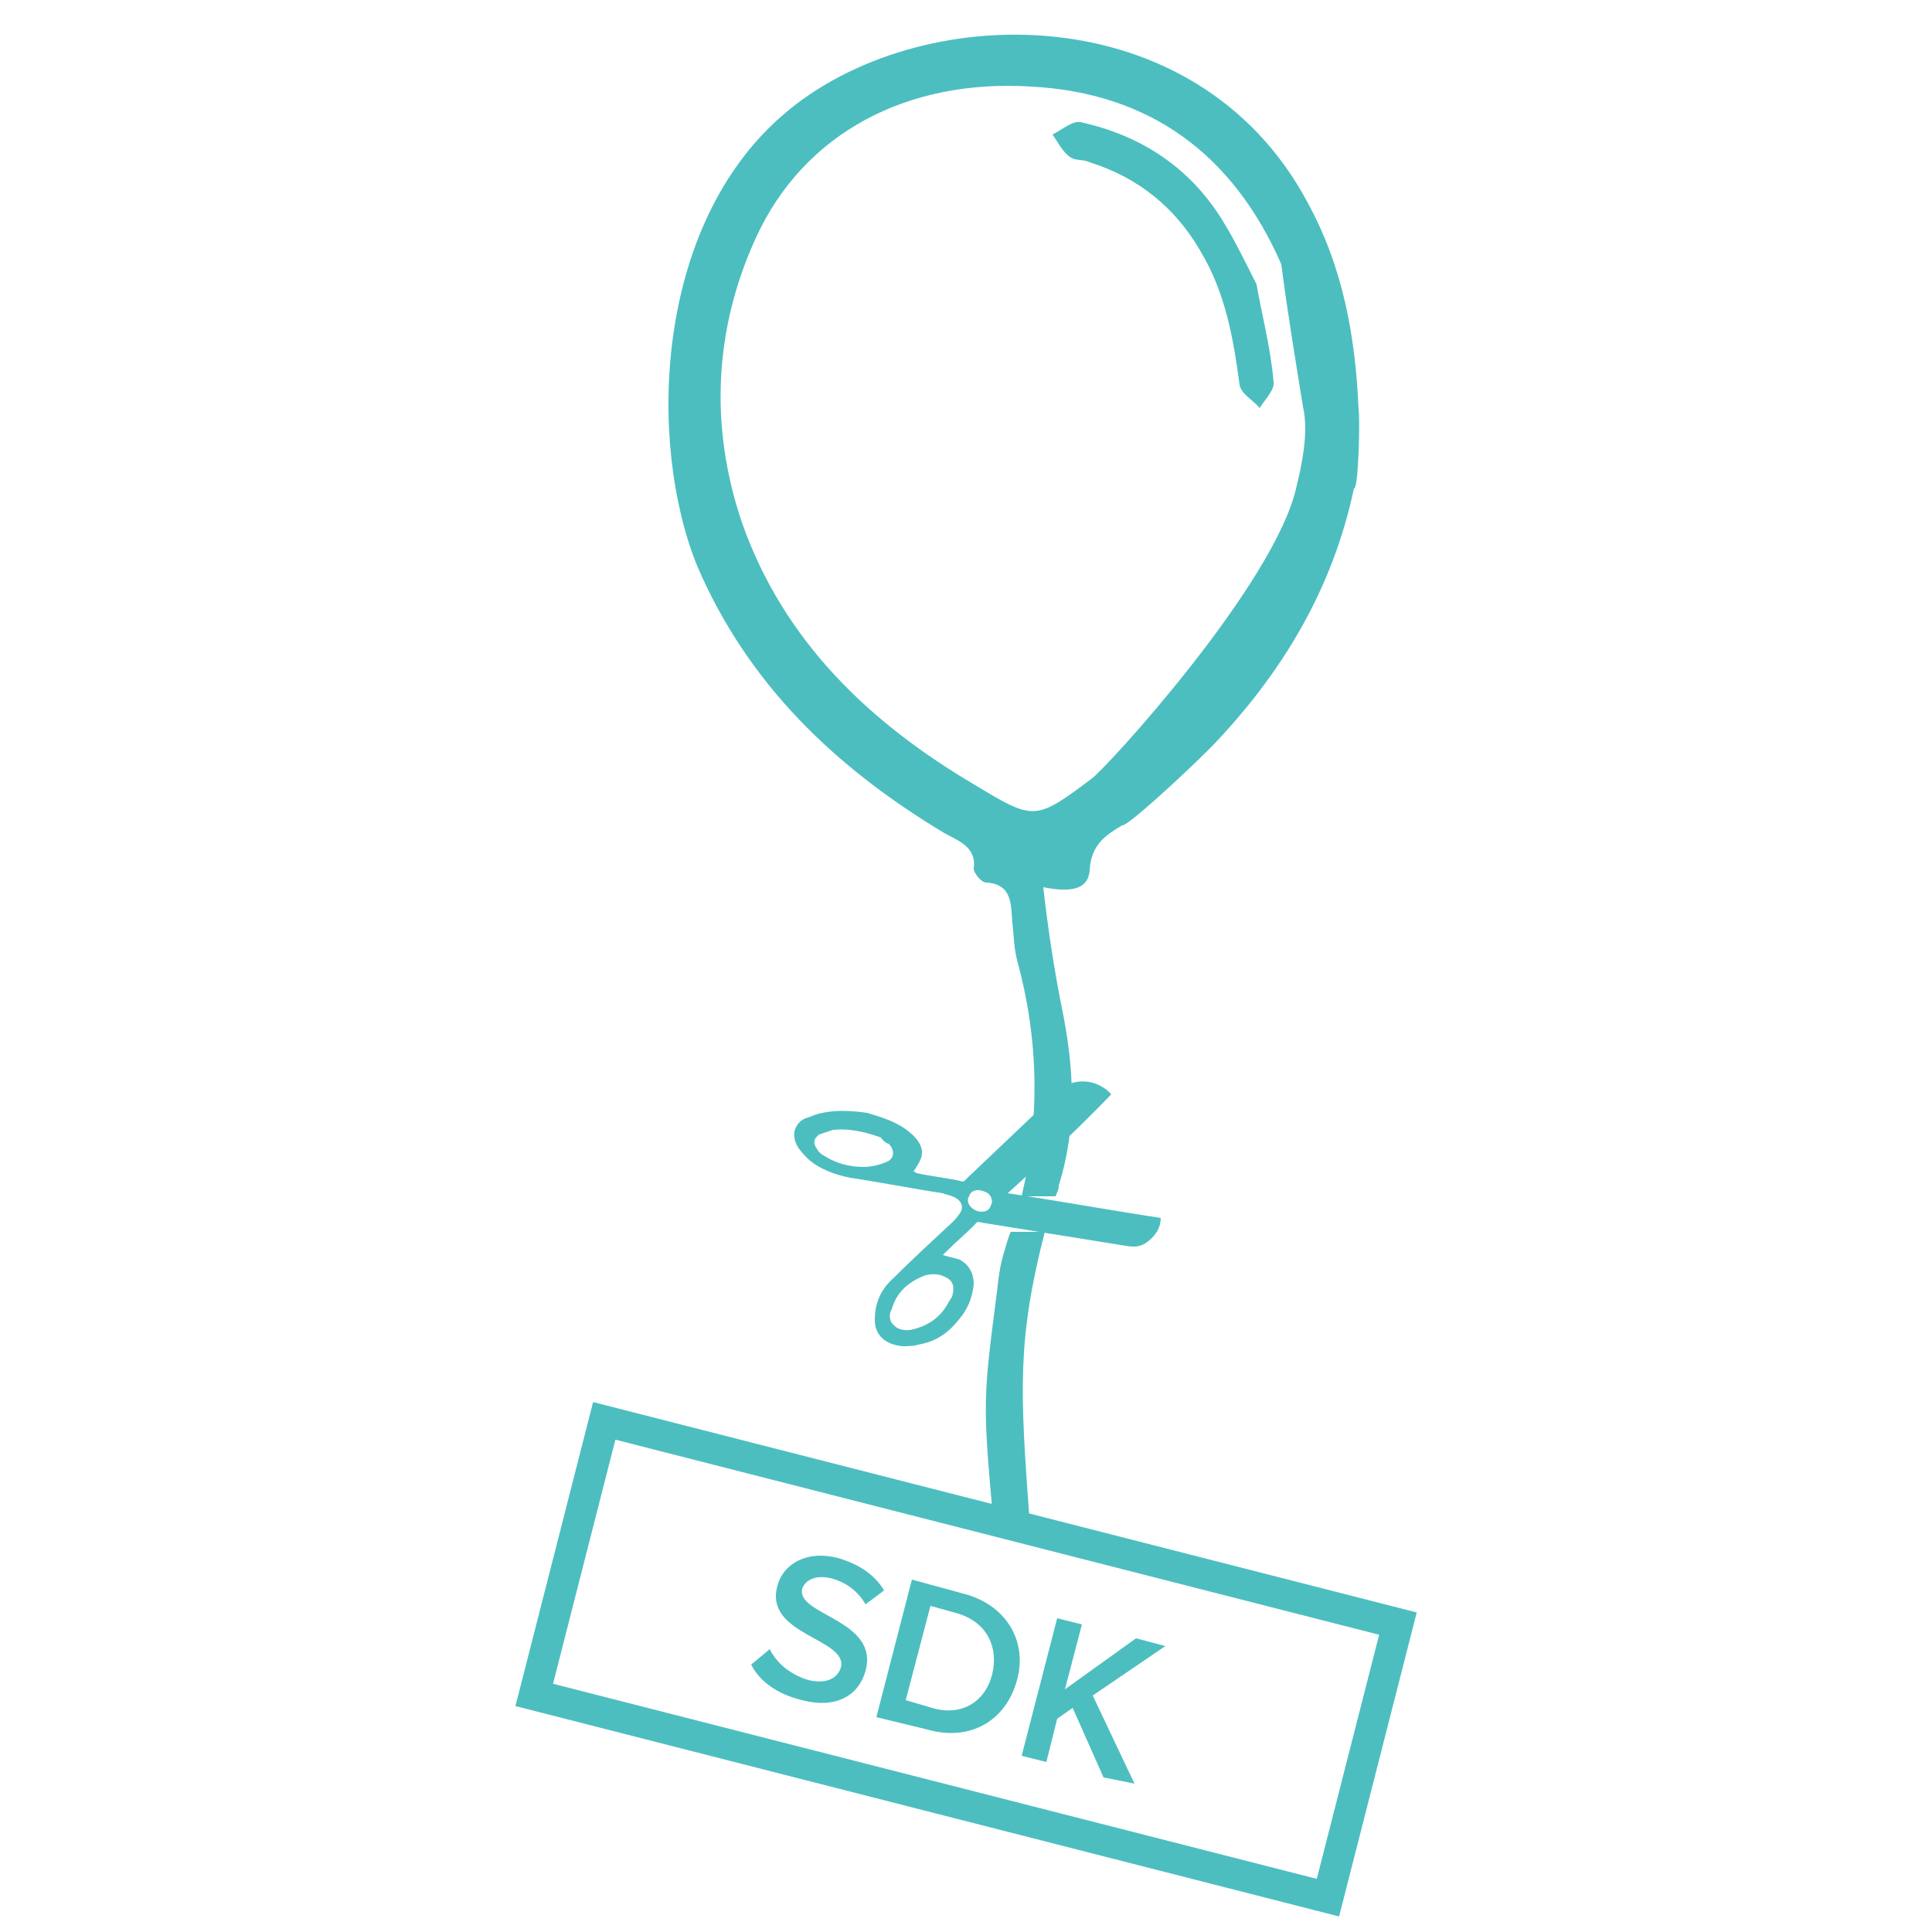
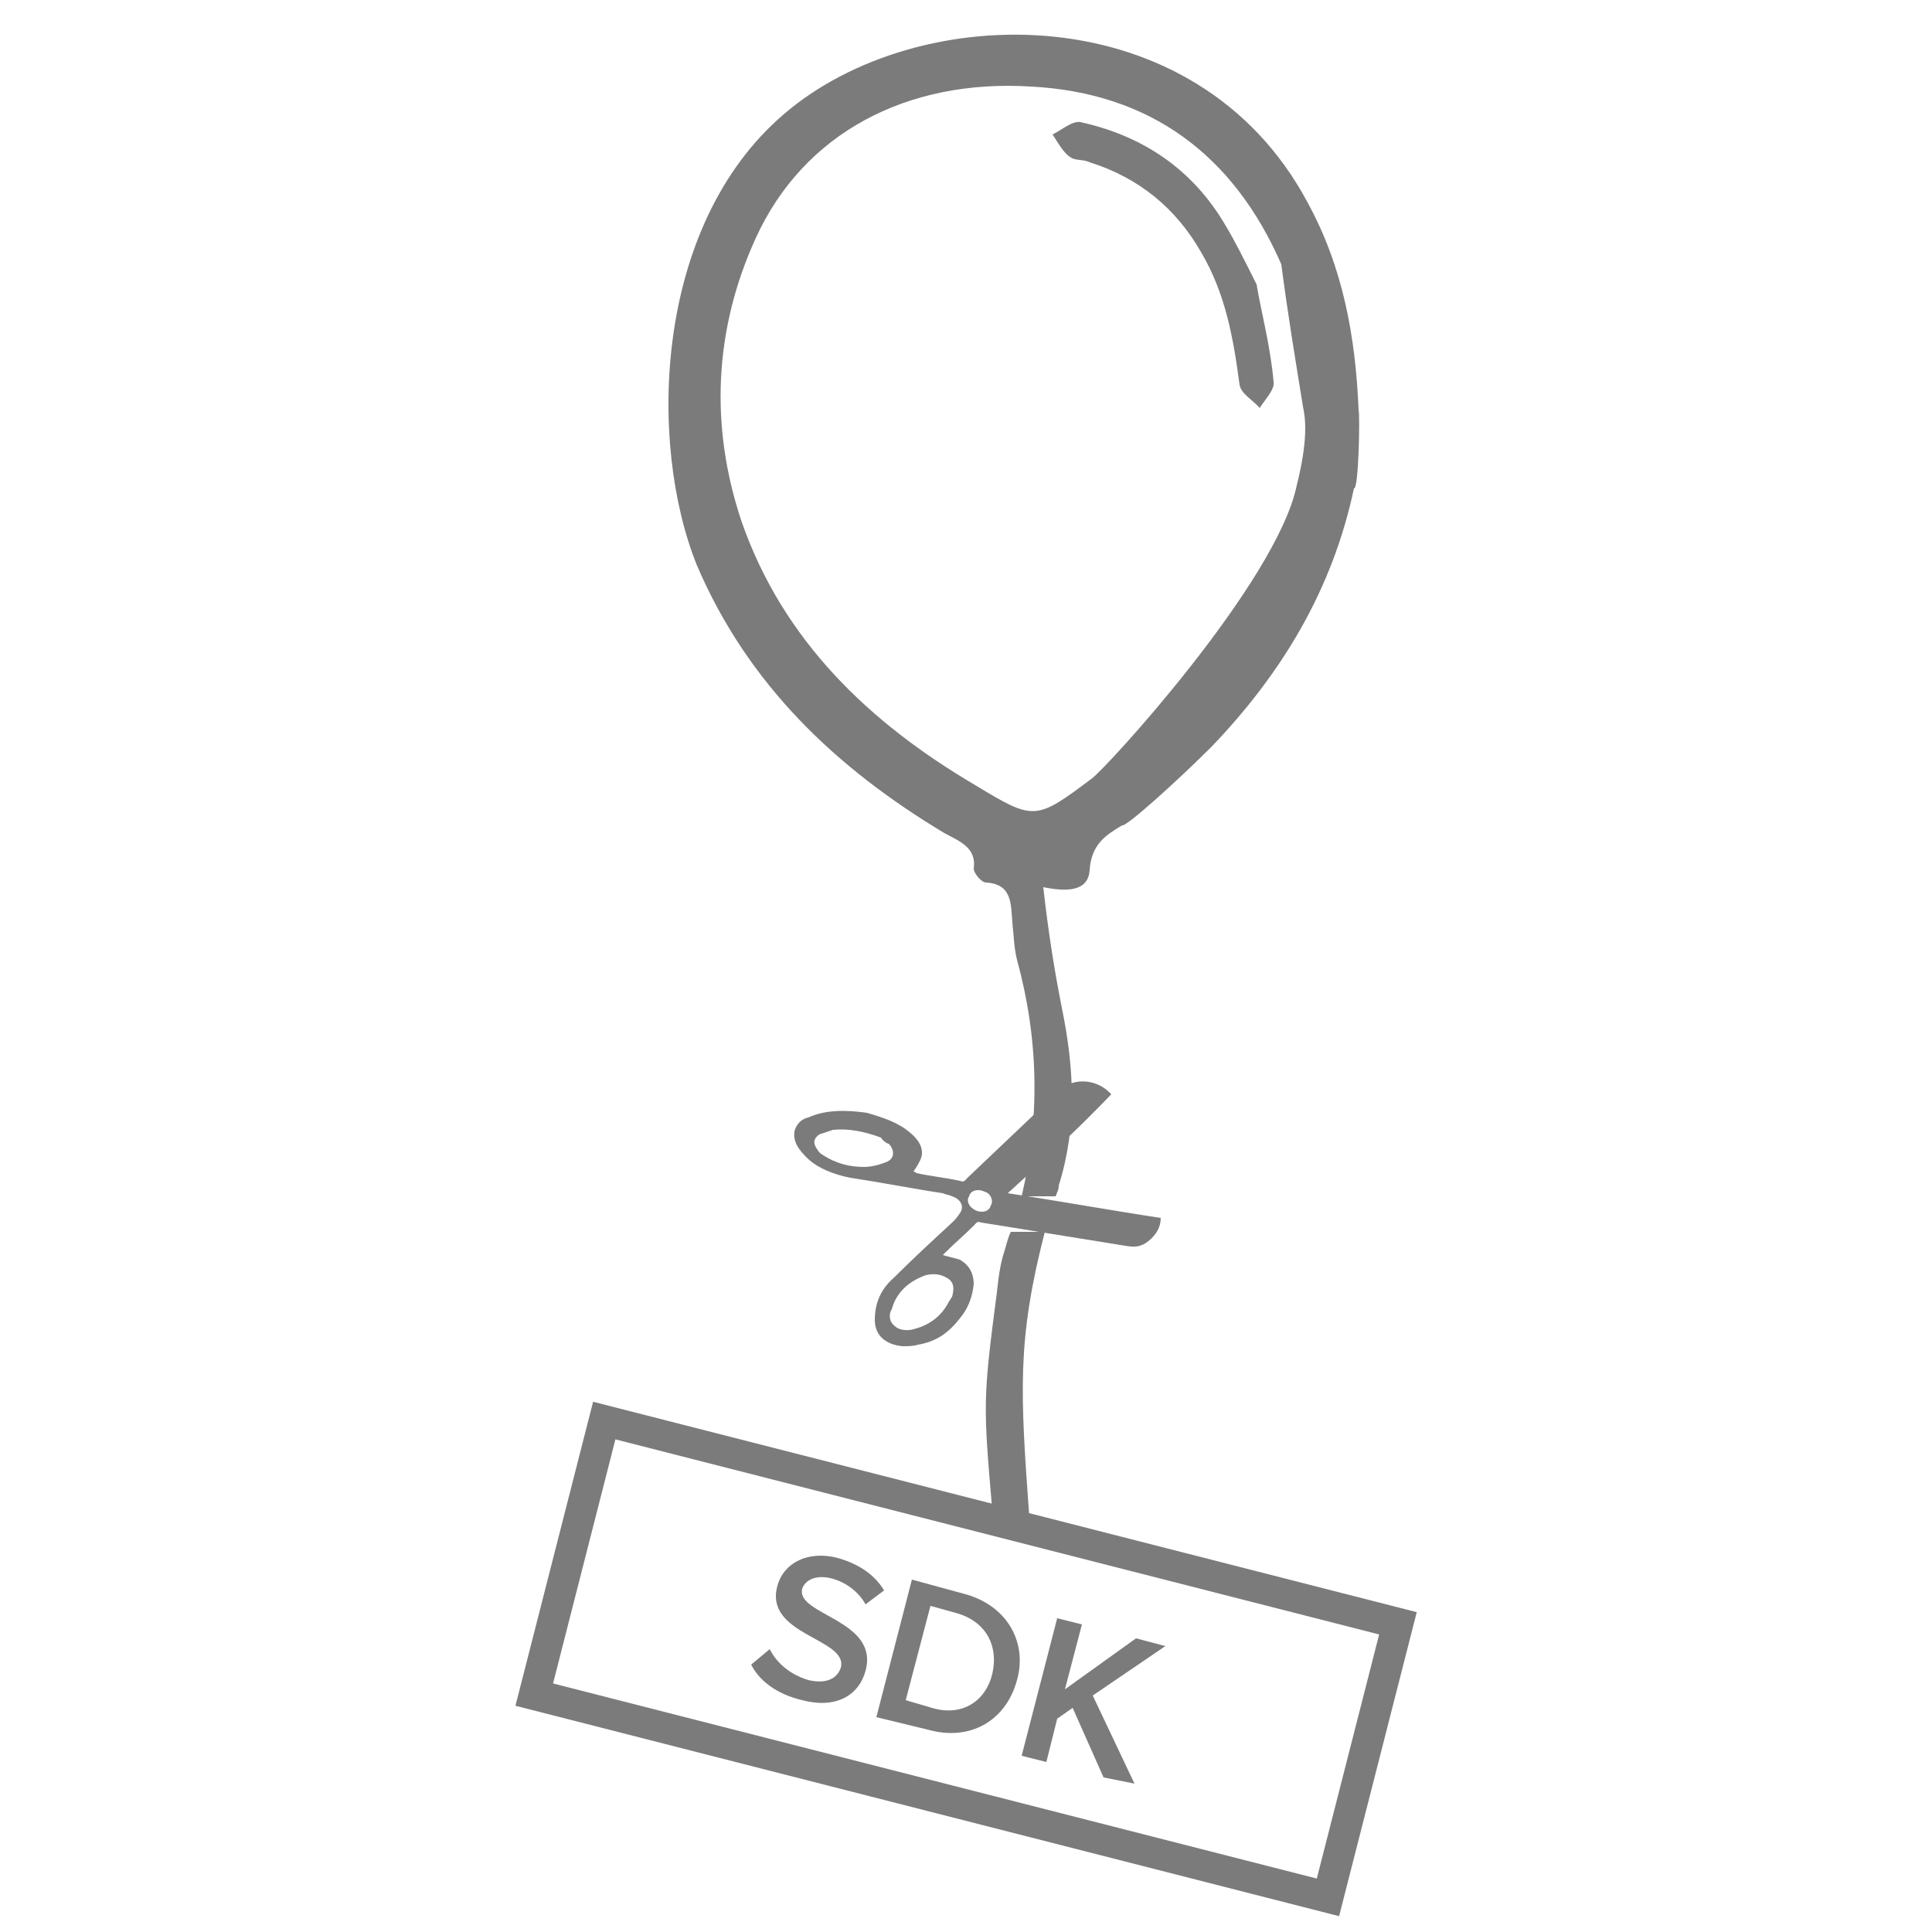
- <svg xmlns="http://www.w3.org/2000/svg" version="1.1" id="Layer_1" x="0px" y="0px" viewBox="-391.5 218.5 125 125" style="enable-background:new -391.5 218.5 125 125;" xml:space="preserve">
+ <svg xmlns="http://www.w3.org/2000/svg" version="1.1" id="Layer_1" x="0px" y="0px" viewBox="-417 218 125 125" style="enable-background:new -417 218 125 125;" xml:space="preserve">
  <style type="text/css">
- 	.st0{fill:#4CBEC0;}
- 	.st1{fill:none;stroke:#4DBEC0;stroke-width:2;stroke-miterlimit:10;}
+ 	.st0{fill:#7B7B7B;}
+ 	.st1{fill:none;stroke:#7B7B7B;stroke-width:2;stroke-miterlimit:10;}
	.st2{enable-background:new    ;}
</style>
-   <path id="XMLID_9049_" class="st0" d="M-323.9,298.2h-2.2c-0.2,0.4-0.3,0.9-0.4,1.2c-0.3,0.9-0.4,1.8-0.5,2.7  c-0.9,6.9-0.9,7.2-0.3,14.1c0.9,0.2,1.6,0.3,2.4,0.5C-325.5,308.5-325.7,305.2-323.9,298.2z" />
-   <path id="XMLID_9046_" class="st0" d="M-313.1,266.8c4.5-4.7,7.8-10.1,9.2-16.7c0.3,0.1,0.4-4.6,0.3-5.1c-0.2-4.7-1-9.2-3.3-13.4  c-7.2-13.5-25.2-13.2-33.9-5.7c-8.4,7.2-8.8,21.3-5.6,29.2c3.3,7.7,9,13.1,16,17.3c0.9,0.5,2.1,0.9,1.9,2.3c0,0.3,0.5,0.9,0.8,0.9  c1.7,0.1,1.6,1.4,1.7,2.6c0.1,0.9,0.1,1.6,0.3,2.4c1.4,5.1,1.5,10.2,0.3,15.3h2.2c0.1-0.3,0.2-0.4,0.2-0.7c1.2-3.8,1-7.6,0.2-11.5  c-0.5-2.5-0.9-5.1-1.2-7.8c1.5,0.3,2.9,0.3,3-1.1c0.1-1.7,1.1-2.3,2.1-2.9C-318.6,272-315.1,268.8-313.1,266.8z M-320.9,268.9  c-3.6,2.7-3.7,2.7-7.5,0.4c-6.8-4-12.4-9.3-15.1-17c-2.1-6.2-1.8-12.5,0.9-18.4c3.1-6.8,9.8-10.3,17.8-9.8  c7.7,0.4,13.1,4.4,16.2,11.5c0.4,3.1,0.9,6.1,1.4,9.2c0.2,0.9,0.3,2.3-0.4,5.1C-308.9,256.2-320.1,268.4-320.9,268.9z" />
-   <path id="XMLID_9045_" class="st0" d="M-310.2,236.9c0.3,1.8,0.9,4,1.1,6.3c0.1,0.5-0.6,1.2-0.9,1.7c-0.4-0.5-1.2-0.9-1.3-1.5  c-0.4-3-0.9-5.9-2.5-8.6c-1.6-2.8-4-4.8-7.2-5.8c-0.4-0.2-0.9-0.1-1.2-0.3c-0.5-0.3-0.8-0.9-1.2-1.5c0.6-0.3,1.3-0.9,1.8-0.8  c4.1,0.9,7.3,3.1,9.4,6.7C-311.6,234.1-311,235.3-310.2,236.9z" />
-   <rect id="XMLID_9044_" x="-355.5" y="316.7" transform="matrix(0.9689 0.2475 -0.2475 0.9689 70.4218 91.5655)" class="st1" width="53" height="18.3" />
+   <path id="XMLID_9049_" class="st0" d="M-349.4,297.7h-2.2c-0.2,0.4-0.3,0.9-0.4,1.2c-0.3,0.9-0.4,1.8-0.5,2.7  c-0.9,6.9-0.9,7.2-0.3,14.1c0.9,0.2,1.6,0.3,2.4,0.5C-351,308-351.2,304.7-349.4,297.7z" />
+   <path id="XMLID_9046_" class="st0" d="M-338.6,266.3c4.5-4.7,7.8-10.1,9.2-16.7c0.3,0.1,0.4-4.6,0.3-5.1c-0.2-4.7-1-9.2-3.3-13.4  c-7.2-13.5-25.2-13.2-33.9-5.7c-8.4,7.2-8.8,21.3-5.6,29.2c3.3,7.7,9,13.1,16,17.3c0.9,0.5,2.1,0.9,1.9,2.3c0,0.3,0.5,0.9,0.8,0.9  c1.7,0.1,1.6,1.4,1.7,2.6c0.1,0.9,0.1,1.6,0.3,2.4c1.4,5.1,1.5,10.2,0.3,15.3h2.2c0.1-0.3,0.2-0.4,0.2-0.7c1.2-3.8,1-7.6,0.2-11.5  c-0.5-2.5-0.9-5.1-1.2-7.8c1.5,0.3,2.9,0.3,3-1.1c0.1-1.7,1.1-2.3,2.1-2.9C-344.1,271.5-340.6,268.3-338.6,266.3z M-346.4,268.4  c-3.6,2.7-3.7,2.7-7.5,0.4c-6.8-4-12.4-9.3-15.1-17c-2.1-6.2-1.8-12.5,0.9-18.4c3.1-6.8,9.8-10.3,17.8-9.8  c7.7,0.4,13.1,4.4,16.2,11.5c0.4,3.1,0.9,6.1,1.4,9.2c0.2,0.9,0.3,2.3-0.4,5.1C-334.4,255.7-345.6,267.9-346.4,268.4z" />
+   <path id="XMLID_9045_" class="st0" d="M-335.7,236.4c0.3,1.8,0.9,4,1.1,6.3c0.1,0.5-0.6,1.2-0.9,1.7c-0.4-0.5-1.2-0.9-1.3-1.5  c-0.4-3-0.9-5.9-2.5-8.6c-1.6-2.8-4-4.8-7.2-5.8c-0.4-0.2-0.9-0.1-1.2-0.3c-0.5-0.3-0.8-0.9-1.2-1.5c0.6-0.3,1.3-0.9,1.8-0.8  c4.1,0.9,7.3,3.1,9.4,6.7C-337.1,233.6-336.5,234.8-335.7,236.4z" />
+   <rect id="XMLID_9044_" x="-381" y="316.2" transform="matrix(-0.9689 -0.2475 0.2475 -0.9689 -778.4926 552.8273)" class="st1" width="53" height="18.3" />
  <g id="XMLID_9043_" class="st2">
-     <path class="st0" d="M-342.9,326.2l1.2-1c0.4,0.8,1.2,1.6,2.5,2c1.3,0.3,1.9-0.2,2.1-0.8c0.5-1.9-5-2.1-4.1-5.3   c0.4-1.5,2-2.3,3.9-1.8c1.4,0.4,2.4,1.1,3,2.1l-1.2,0.9c-0.5-0.9-1.4-1.5-2.3-1.7c-0.9-0.2-1.6,0.1-1.8,0.7c-0.4,1.7,5,2,4.1,5.3   c-0.4,1.5-1.8,2.5-4.1,1.9C-341.3,328.1-342.4,327.2-342.9,326.2z" />
-     <path class="st0" d="M-334.8,329.6l2.3-8.9l3.3,0.9c2.8,0.7,4.2,3.1,3.5,5.6c-0.7,2.6-3,4-5.8,3.2L-334.8,329.6z M-327.3,326.8   c0.4-1.7-0.3-3.3-2.2-3.9l-1.8-0.5l-1.6,6.1l1.7,0.5C-329.2,329.6-327.7,328.5-327.3,326.8z" />
-     <path class="st0" d="M-320.1,333.5l-2-4.5l-1,0.7l-0.7,2.8l-1.6-0.4l2.3-8.9l1.6,0.4l-1.1,4.2l4.6-3.3l1.9,0.5l-4.7,3.2l2.7,5.7   L-320.1,333.5z" />
+     <path class="st0" d="M-368.4,325.7l1.2-1c0.4,0.8,1.2,1.6,2.5,2c1.3,0.3,1.9-0.2,2.1-0.8c0.5-1.9-5-2.1-4.1-5.3   c0.4-1.5,2-2.3,3.9-1.8c1.4,0.4,2.4,1.1,3,2.1l-1.2,0.9c-0.5-0.9-1.4-1.5-2.3-1.7s-1.6,0.1-1.8,0.7c-0.4,1.7,5,2,4.1,5.3   c-0.4,1.5-1.8,2.5-4.1,1.9C-366.8,327.6-367.9,326.7-368.4,325.7z" />
+     <path class="st0" d="M-360.3,329.1l2.3-8.9l3.3,0.9c2.8,0.7,4.2,3.1,3.5,5.6c-0.7,2.6-3,4-5.8,3.2L-360.3,329.1z M-352.8,326.3   c0.4-1.7-0.3-3.3-2.2-3.9l-1.8-0.5l-1.6,6.1l1.7,0.5C-354.7,329.1-353.2,328-352.8,326.3z" />
+     <path class="st0" d="M-345.6,333l-2-4.5l-1,0.7l-0.7,2.8l-1.6-0.4l2.3-8.9l1.6,0.4l-1.1,4.2l4.6-3.3l1.9,0.5l-4.7,3.2l2.7,5.7   L-345.6,333z" />
  </g>
  <g id="XMLID_9037_">
-     <path id="XMLID_9038_" class="st0" d="M-326.3,295.7c3.3,0.5,6.6,1.1,9.9,1.6c0,0.6-0.3,1.1-0.8,1.5s-0.9,0.4-1.5,0.3   c-3.1-0.5-6.2-1-9.3-1.5c-0.3-0.1-0.3,0-0.5,0.2c-0.6,0.6-1.2,1.1-1.8,1.7c-0.1,0.1-0.1,0.1-0.2,0.2c0.3,0.1,0.8,0.2,1.1,0.3   c0.7,0.4,0.9,1,0.9,1.6c-0.1,0.9-0.4,1.6-0.9,2.2c-0.7,0.9-1.5,1.5-2.7,1.7c-0.3,0.1-0.7,0.1-1,0.1c-1.1-0.1-1.8-0.7-1.8-1.7   c0-1.1,0.4-2,1.2-2.7c1.2-1.2,2.5-2.4,3.8-3.6c0.2-0.2,0.3-0.3,0.5-0.6c0.3-0.4,0.1-0.9-0.5-1.1c-0.2-0.1-0.4-0.1-0.6-0.2   c-2-0.3-4-0.7-6-1c-1-0.2-2.1-0.6-2.8-1.3c-0.5-0.5-0.9-1-0.8-1.7c0.1-0.4,0.4-0.8,0.9-0.9c1.1-0.5,2.4-0.5,3.8-0.3   c1,0.3,2,0.6,2.8,1.3c0.5,0.4,0.9,1,0.7,1.6c-0.1,0.3-0.3,0.6-0.5,0.9c0,0,0.1,0,0.2,0.1c0.9,0.2,1.9,0.3,2.8,0.5   c0.3,0.1,0.3,0,0.5-0.2c2-1.9,4-3.8,6-5.7c0.9-0.8,2.4-0.7,3.3,0.3C-321.9,291.7-324.1,293.7-326.3,295.7z M-330.1,302.7   c0.1-0.1,0.1-0.2,0.2-0.3c0.1-0.4,0.2-0.9-0.3-1.2s-0.9-0.3-1.4-0.2c-1.1,0.4-1.9,1.1-2.2,2.2c-0.2,0.3-0.2,0.8,0.2,1.1   c0.3,0.3,0.9,0.3,1.2,0.2C-331.2,304.2-330.5,303.5-330.1,302.7z M-334.5,292.1c-1.1-0.4-2.1-0.6-3.1-0.5c-0.3,0.1-0.6,0.2-0.9,0.3   c-0.4,0.3-0.4,0.6-0.1,1c0.1,0.2,0.3,0.3,0.3,0.3c0.9,0.6,1.8,0.8,2.7,0.8c0.4,0,0.9-0.1,1.4-0.3c0.6-0.2,0.6-0.8,0.2-1.2   C-334.1,292.5-334.4,292.3-334.5,292.1z M-328.4,296.8c0.4,0.2,0.9,0.1,1-0.3c0.2-0.3,0-0.8-0.4-0.9c-0.4-0.2-0.9-0.1-1,0.3   C-329,296.2-328.8,296.6-328.4,296.8z" />
+     <path id="XMLID_9038_" class="st0" d="M-351.8,295.2c3.3,0.5,6.6,1.1,9.9,1.6c0,0.6-0.3,1.1-0.8,1.5s-0.9,0.4-1.5,0.3   c-3.1-0.5-6.2-1-9.3-1.5c-0.3-0.1-0.3,0-0.5,0.2c-0.6,0.6-1.2,1.1-1.8,1.7c-0.1,0.1-0.1,0.1-0.2,0.2c0.3,0.1,0.8,0.2,1.1,0.3   c0.7,0.4,0.9,1,0.9,1.6c-0.1,0.9-0.4,1.6-0.9,2.2c-0.7,0.9-1.5,1.5-2.7,1.7c-0.3,0.1-0.7,0.1-1,0.1c-1.1-0.1-1.8-0.7-1.8-1.7   c0-1.1,0.4-2,1.2-2.7c1.2-1.2,2.5-2.4,3.8-3.6c0.2-0.2,0.3-0.3,0.5-0.6c0.3-0.4,0.1-0.9-0.5-1.1c-0.2-0.1-0.4-0.1-0.6-0.2   c-2-0.3-4-0.7-6-1c-1-0.2-2.1-0.6-2.8-1.3c-0.5-0.5-0.9-1-0.8-1.7c0.1-0.4,0.4-0.8,0.9-0.9c1.1-0.5,2.4-0.5,3.8-0.3   c1,0.3,2,0.6,2.8,1.3c0.5,0.4,0.9,1,0.7,1.6c-0.1,0.3-0.3,0.6-0.5,0.9c0,0,0.1,0,0.2,0.1c0.9,0.2,1.9,0.3,2.8,0.5   c0.3,0.1,0.3,0,0.5-0.2c2-1.9,4-3.8,6-5.7c0.9-0.8,2.4-0.7,3.3,0.3C-347.4,291.2-349.6,293.2-351.8,295.2z M-355.6,302.2   c0.1-0.1,0.1-0.2,0.2-0.3c0.1-0.4,0.2-0.9-0.3-1.2s-0.9-0.3-1.4-0.2c-1.1,0.4-1.9,1.1-2.2,2.2c-0.2,0.3-0.2,0.8,0.2,1.1   c0.3,0.3,0.9,0.3,1.2,0.2C-356.7,303.7-356,303-355.6,302.2z M-360,291.6c-1.1-0.4-2.1-0.6-3.1-0.5c-0.3,0.1-0.6,0.2-0.9,0.3   c-0.4,0.3-0.4,0.6-0.1,1c0.1,0.2,0.3,0.3,0.3,0.3c0.9,0.6,1.8,0.8,2.7,0.8c0.4,0,0.9-0.1,1.4-0.3c0.6-0.2,0.6-0.8,0.2-1.2   C-359.6,292-359.9,291.8-360,291.6z M-353.9,296.3c0.4,0.2,0.9,0.1,1-0.3c0.2-0.3,0-0.8-0.4-0.9c-0.4-0.2-0.9-0.1-1,0.3   C-354.5,295.7-354.3,296.1-353.9,296.3z" />
  </g>
</svg>
